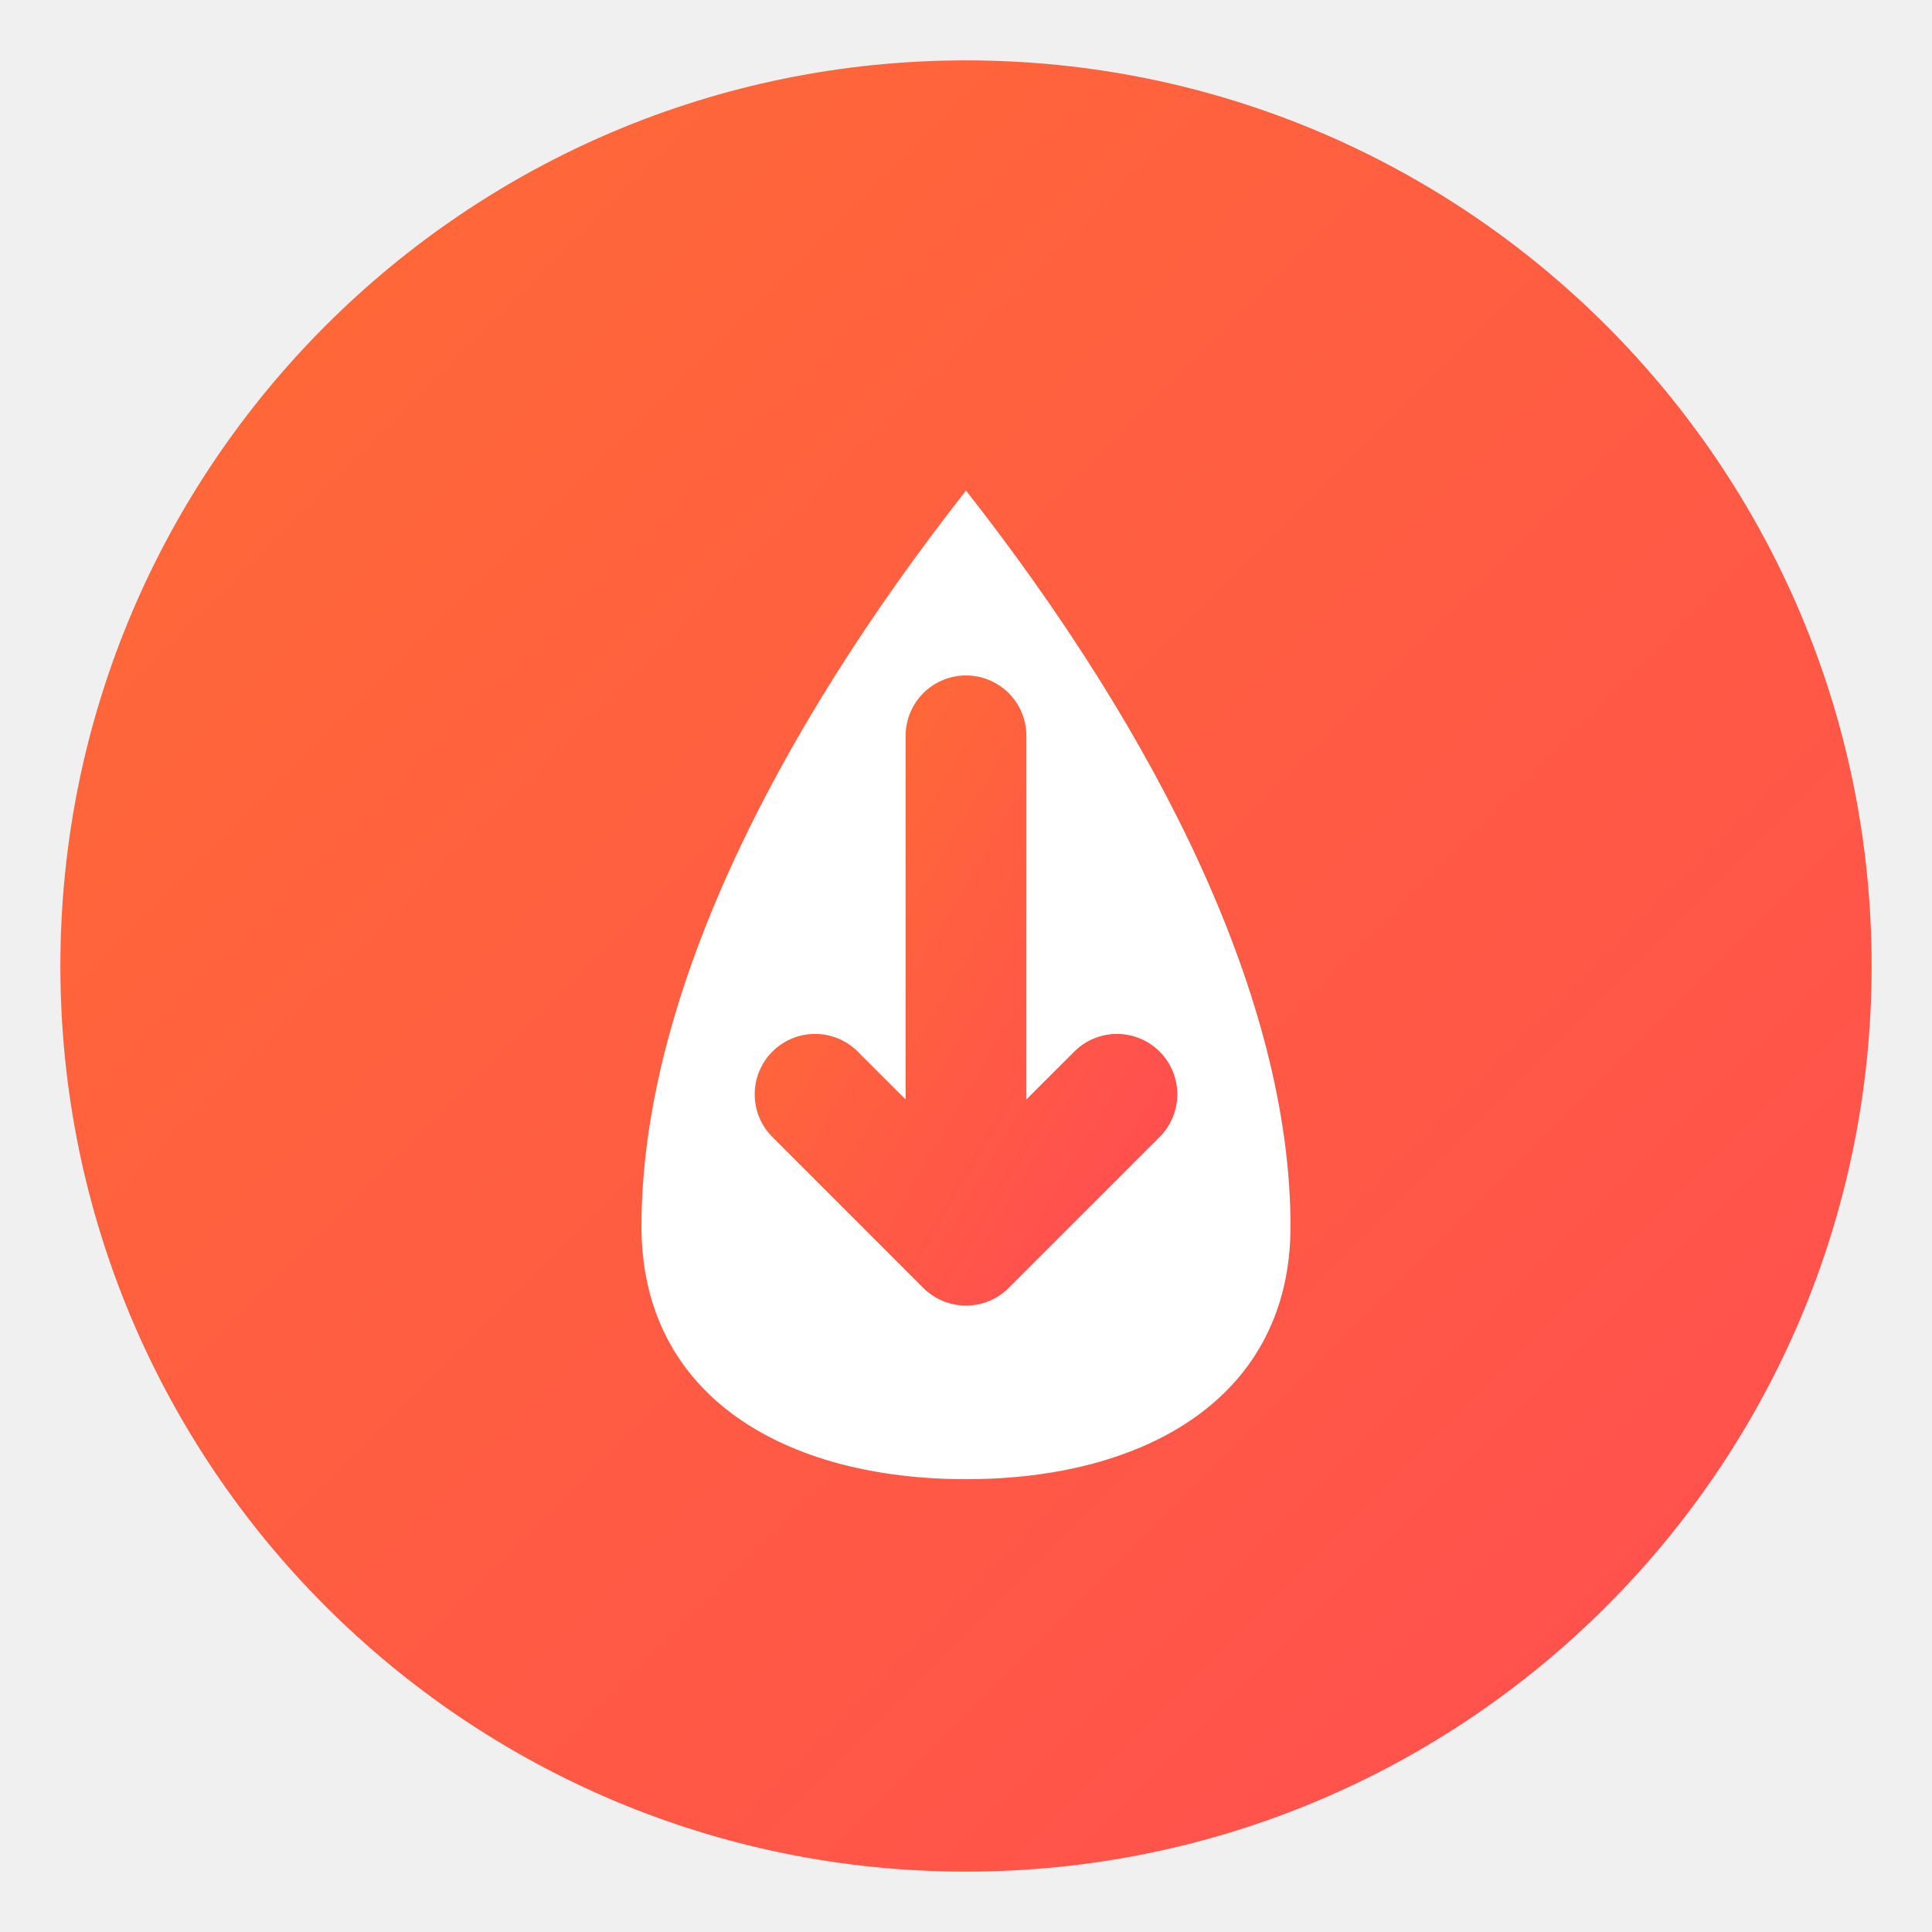
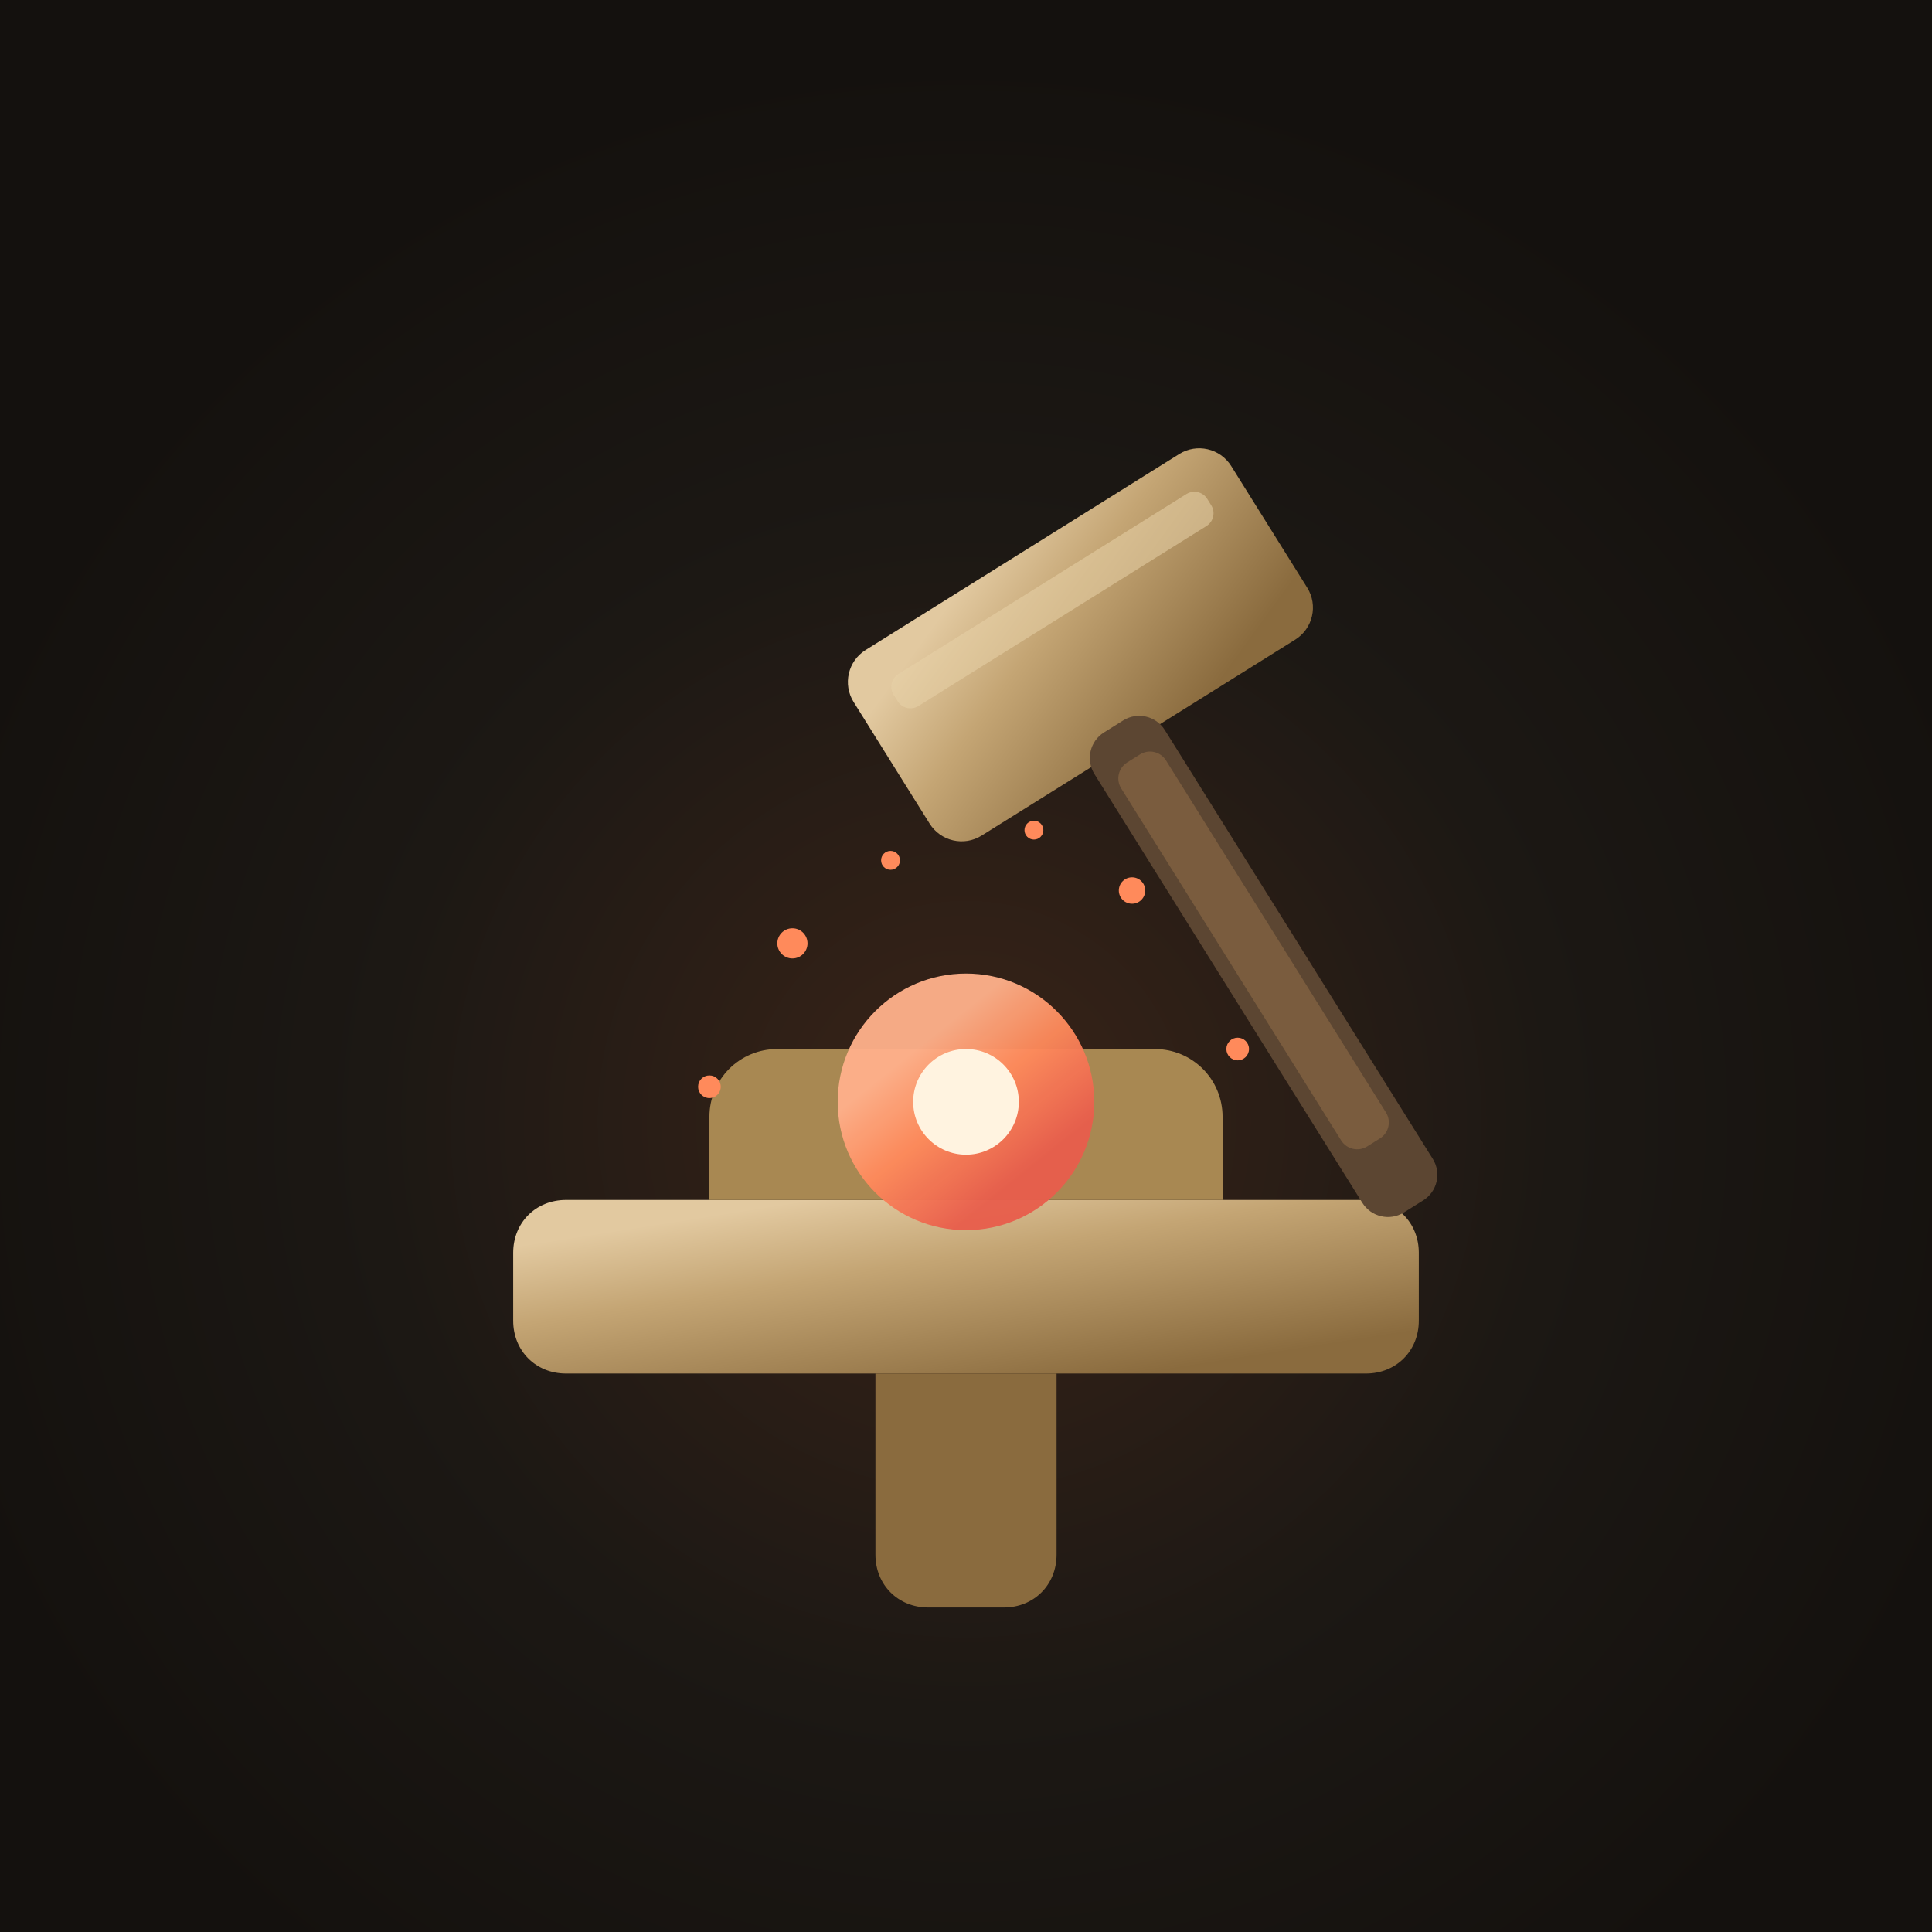
<svg xmlns="http://www.w3.org/2000/svg" viewBox="0 0 512 512" width="512" height="512">
  <defs>
-     <linearGradient id="bg" x1="0%" y1="0%" x2="100%" y2="100%">
-       <stop offset="0%" stop-color="#FF6B35" />
-       <stop offset="100%" stop-color="#FF4E50" />
+     <radialGradient id="bgGlow" cx="50%" cy="58%" r="55%">
+       <stop offset="0%" stop-color="#3A2418" />
+       <stop offset="55%" stop-color="#1C1814" />
+       <stop offset="100%" stop-color="#14110E" />
+     </radialGradient>
+     <linearGradient id="metal" x1="18%" y1="12%" x2="82%" y2="90%">
+       <stop offset="0%" stop-color="#E2C9A0" />
+       <stop offset="35%" stop-color="#C4A574" />
+       <stop offset="100%" stop-color="#8A6B3E" />
+     </linearGradient>
+     <linearGradient id="ember" x1="30%" y1="30%" x2="70%" y2="80%">
+       <stop offset="0%" stop-color="#FFB08A" />
+       <stop offset="45%" stop-color="#FF8A5B" />
+       <stop offset="100%" stop-color="#E85D4C" />
    </linearGradient>
  </defs>
-   <circle cx="256" cy="256" r="240" fill="url(#bg)" />
-   <path d="M256 130            C205 195, 170 265, 170 325            C170 370, 208 392, 256 392            C304 392, 342 370, 342 325            C342 265, 307 195, 256 130Z" fill="#FFFFFF" />
-   <path d="M256 195 L256 330 M216 290 L256 330 L296 290" fill="none" stroke="url(#bg)" stroke-width="32" stroke-linecap="round" stroke-linejoin="round" />
+   <rect width="512" height="512" fill="url(#bgGlow)" />
+   <path fill="url(#metal)" d="M150 318h212c8 0 14 6 14 14v18c0 8-6 14-14 14H150c-8 0-14-6-14-14v-18c0-8 6-14 14-14z" />
+   <path fill="#A88852" d="M188 318h136v-22c0-10-8-18-18-18H206c-10 0-18 8-18 18v22z" />
+   <path fill="#8A6B3E" d="M232 364h48v48c0 8-6 14-14 14h-20c-8 0-14-6-14-14v-48z" />
+   <g transform="rotate(-32 286 210)">
+     <rect x="248" y="148" width="118" height="58" rx="10" fill="url(#metal)" />
+     <rect x="258" y="158" width="98" height="10" rx="4" fill="#E8D2A8" opacity="0.55" />
+     <rect x="292" y="200" width="22" height="150" rx="8" fill="#5C4632" />
+     <rect x="296" y="210" width="14" height="120" rx="5" fill="#7A5C3E" />
+   </g>
+   <circle cx="256" cy="292" r="34" fill="url(#ember)" opacity="0.95" />
+   <circle cx="256" cy="292" r="14" fill="#FFF3E0" />
+   <g fill="#FF8A5B">
+     <circle cx="210" cy="250" r="4" />
+     <circle cx="300" cy="236" r="3.5" />
+     <circle cx="328" cy="278" r="3" />
+     <circle cx="188" cy="288" r="3" />
+     <circle cx="274" cy="220" r="2.5" />
+     <circle cx="236" cy="228" r="2.5" />
+   </g>
</svg>
